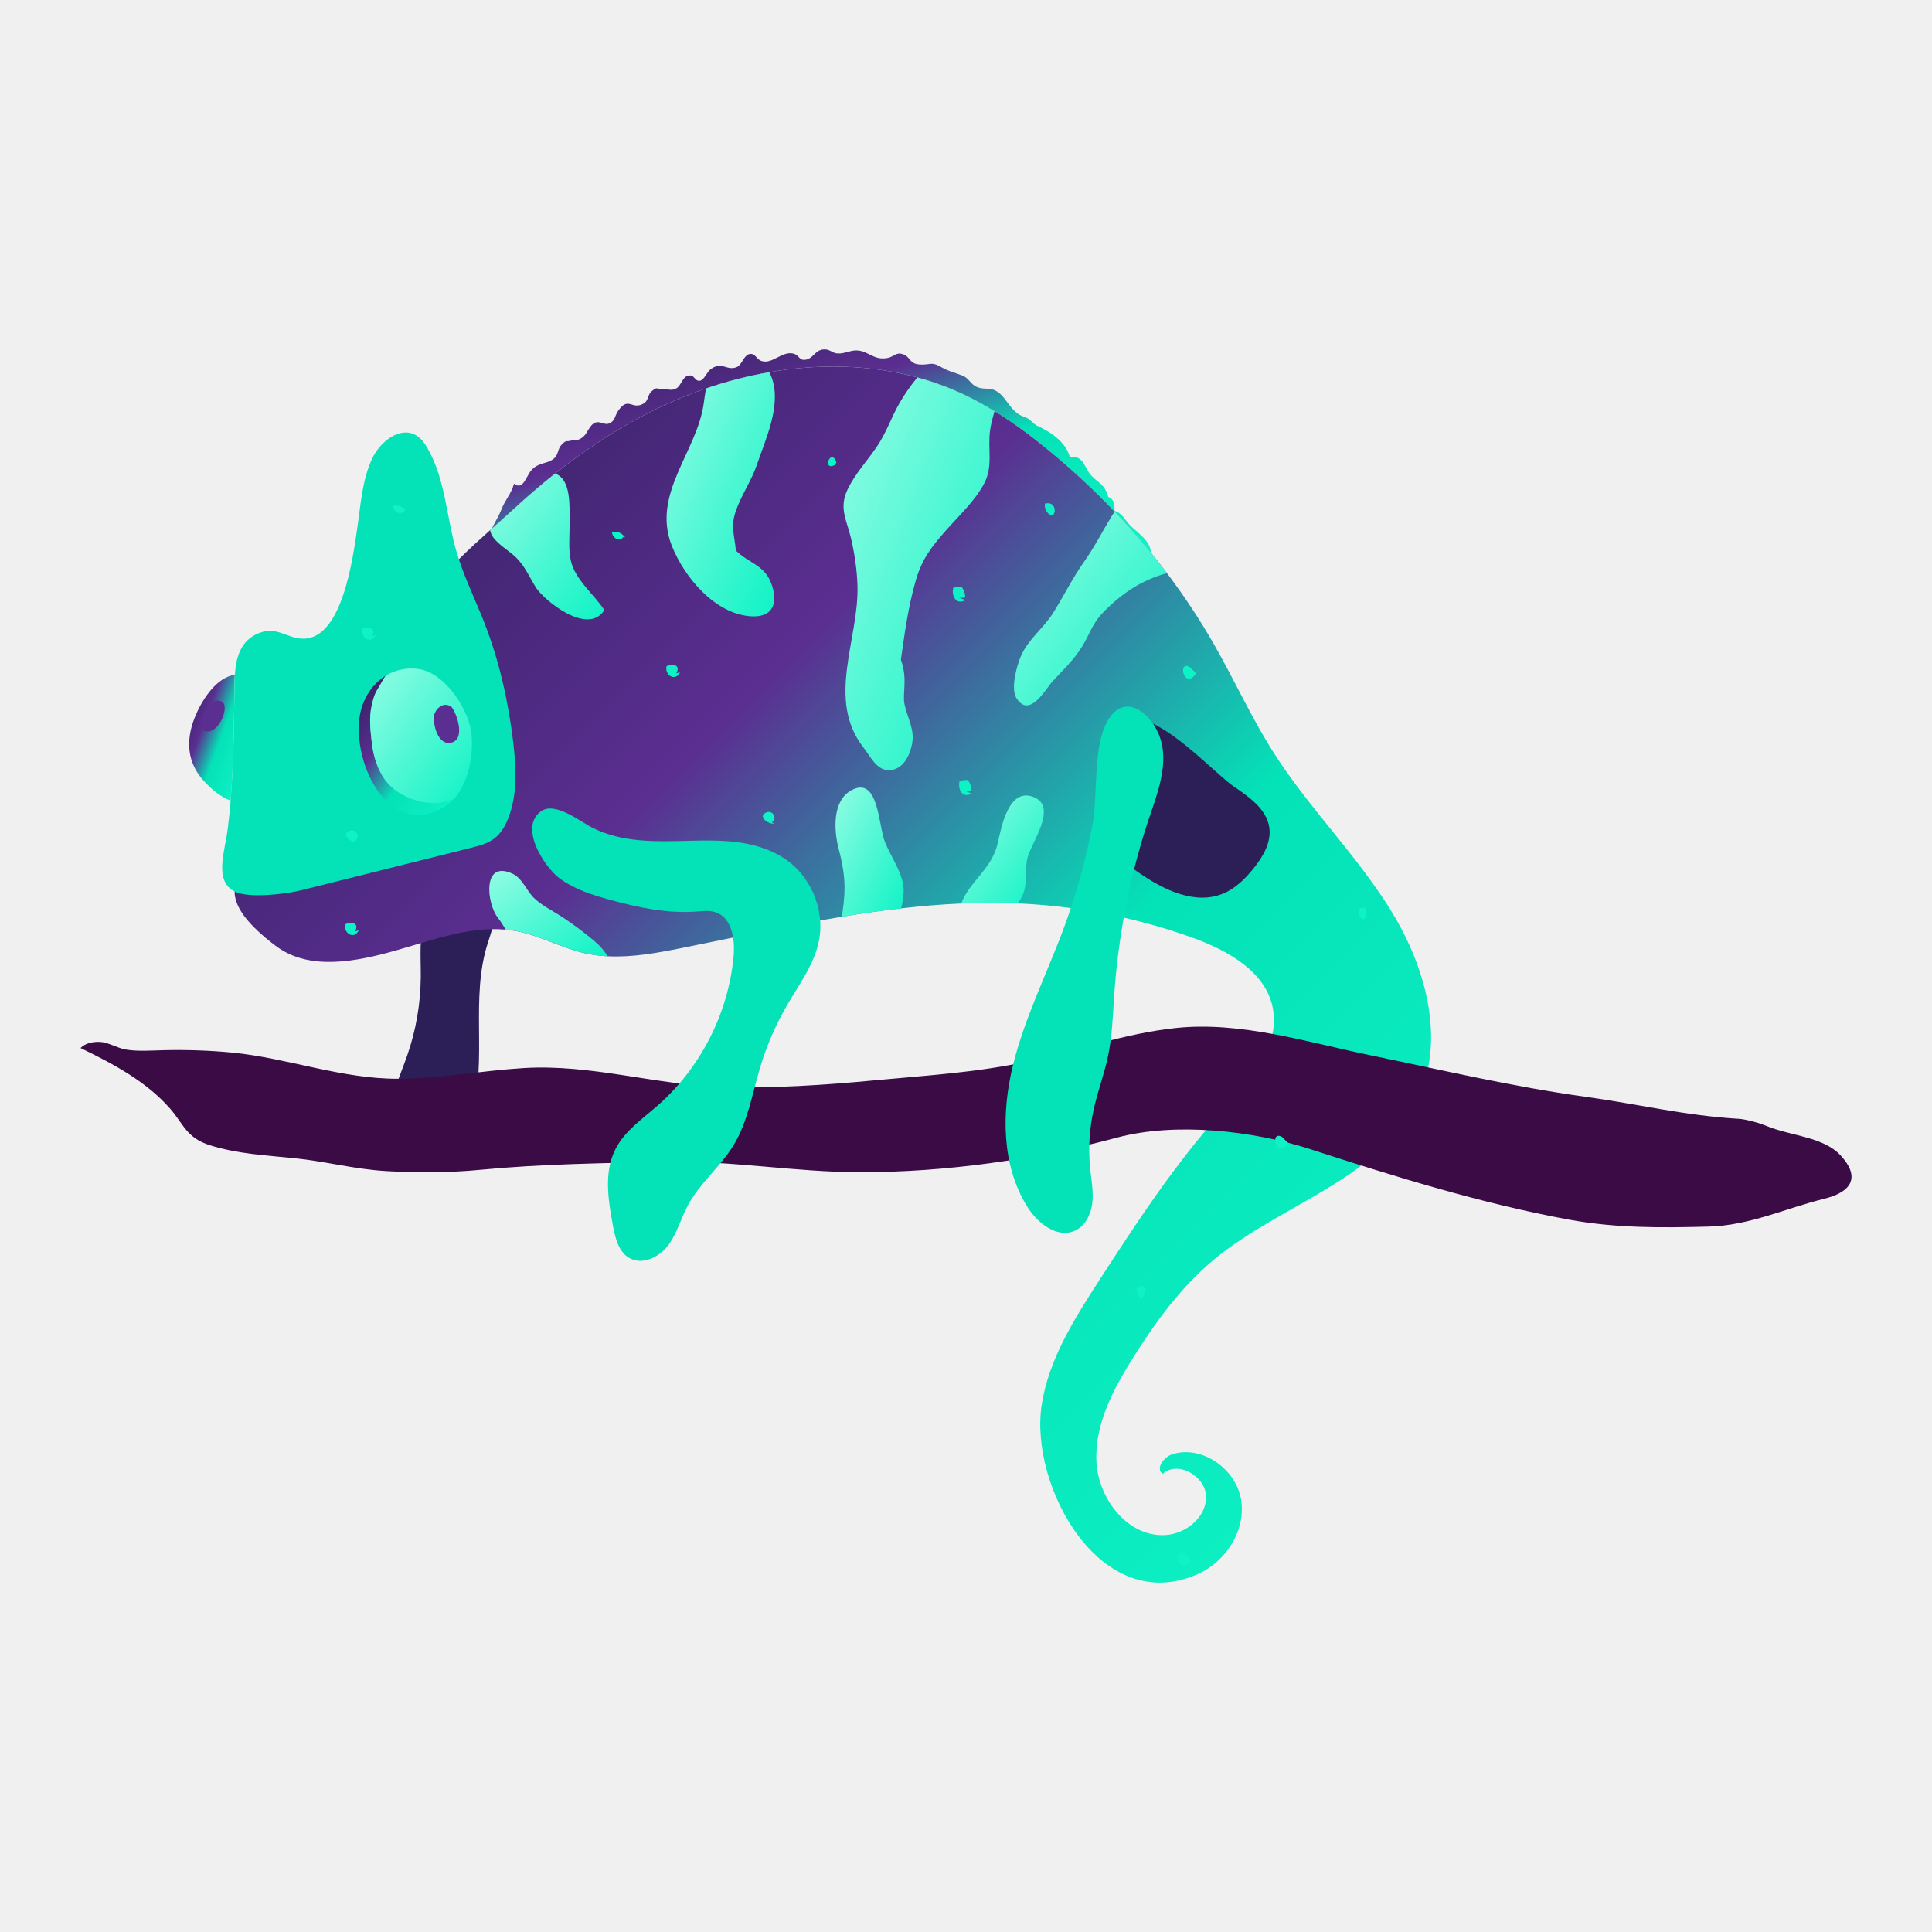
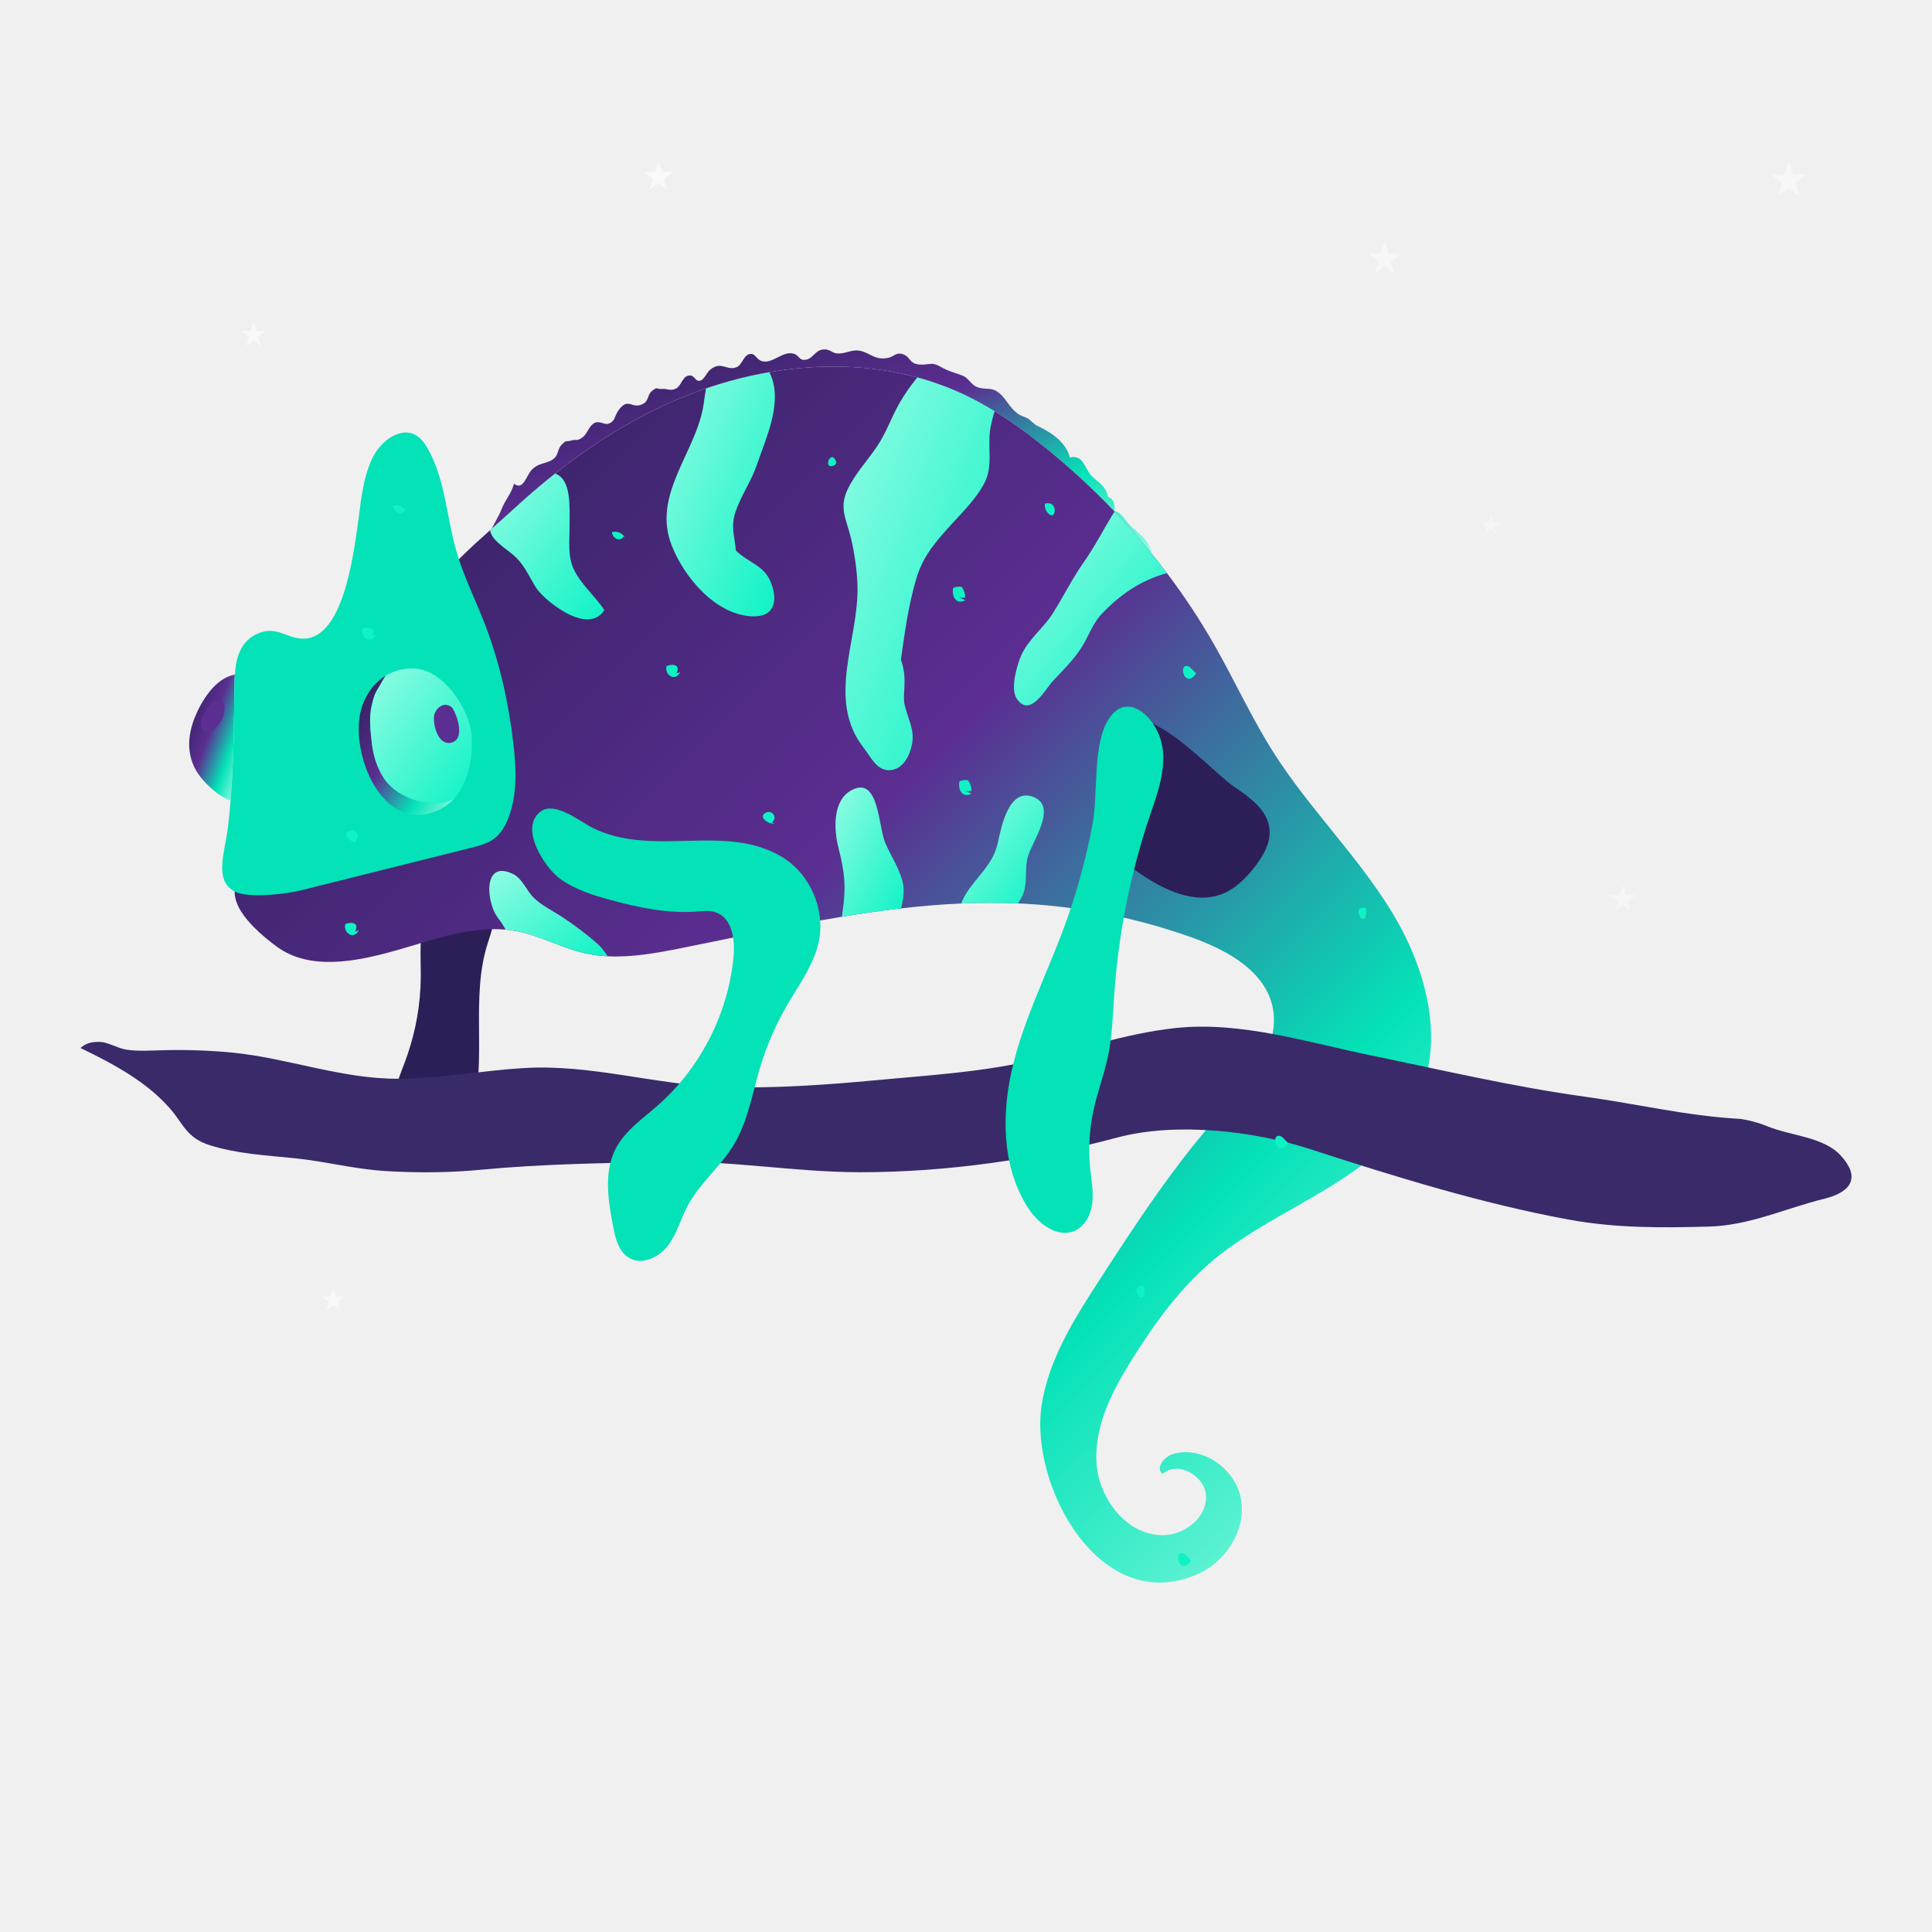
- <svg xmlns="http://www.w3.org/2000/svg" version="1.1" id="Layer_1" x="0px" y="0px" viewBox="0 0 1200 1200" enable-background="new 0 0 1200 1200" xml:space="preserve">
+ <svg xmlns="http://www.w3.org/2000/svg" xmlns:xlink="http://www.w3.org/1999/xlink" version="1.1" id="Layer_1" x="0px" y="0px" viewBox="0 0 1200 1200" enable-background="new 0 0 1200 1200" xml:space="preserve">
  <defs>
    <linearGradient id="auroraGradient" x1="0%" y1="0%" x2="100%" y2="100%">
      <stop offset="0%" style="stop-color:#2C1F58; stop-opacity:1" />
-       <stop offset="35%" style="stop-color:#5B2E91; stop-opacity:1" />
-       <stop offset="60%" style="stop-color:#04E2B7; stop-opacity:1" />
-       <stop offset="100%" style="stop-color:#0EF3C5; stop-opacity:1" />
+       <stop offset="45%" style="stop-color:#5B2E91; stop-opacity:1" />
+       <stop offset="75%" style="stop-color:#04E2B7; stop-opacity:1" />
+       <stop offset="100%" style="stop-color:#92FCE4; stop-opacity:1" />
    </linearGradient>
    <linearGradient id="auroraAccentGradient" x1="100%" y1="100%" x2="0%" y2="0%">
      <stop offset="0%" style="stop-color:#0EF3C5; stop-opacity:1" />
      <stop offset="100%" style="stop-color:#92FCE4; stop-opacity:1" />
    </linearGradient>
+     <symbol id="star" viewBox="0 0 50 50">
+       <path d="M25,0 L31.25,18.75 L50,18.75 L34.375,31.25 L40.625,50 L25,37.5 L9.375,50 L15.625,31.25 L0,18.75 L18.75,18.75 Z" fill="#FFFFFF" />
+     </symbol>
  </defs>
+   <g id="stars" opacity="0.6">
+     <use xlink:href="#star" x="850" y="150" width="20" height="20" opacity="0.8" />
+     <use xlink:href="#star" x="150" y="200" width="15" height="15" opacity="0.9" />
+     <use xlink:href="#star" x="920" y="320" width="12" height="12" opacity="0.6" />
+     <use xlink:href="#star" x="400" y="100" width="18" height="18" opacity="1" />
+     <use xlink:href="#star" x="1000" y="550" width="16" height="16" opacity="0.7" />
+     <use xlink:href="#star" x="200" y="800" width="14" height="14" opacity="0.9" />
+     <use xlink:href="#star" x="1100" y="100" width="22" height="22" opacity="0.8" />
+   </g>
  <g>
    <path fill="url(#auroraGradient)" d="M305.434,328.389c4.898-4.36,9.526-8.452,13.618-12.199c8.302-7.66,16.888-15.036,25.743-22.069   c19.247-15.231,39.824-28.744,61.878-39.614c10.273-5.062,20.935-9.497,31.85-13.215c12.827-4.39,26.012-7.809,39.331-10.109   c30.76-5.346,62.281-4.793,91.921,3.255c9.959,2.703,19.71,6.256,29.147,10.706c6.465,3.061,12.737,6.51,18.829,10.243   c11.617,7.137,22.607,15.35,33.179,23.996c14.574,11.931,28.43,24.742,41.406,38.39c7.959,8.317,15.574,16.963,22.831,25.892   c-1.12-8.466-7.765-11.841-13.439-17.635c-2.971-3.031-4.718-7.346-9.482-8.735c0.164-3.823-0.284-7.406-3.852-8.586   c-2.359-8.242-6.227-8.586-10.661-13.424c-4.375-4.763-4.734-12.946-13.2-11.154c-2.568-10.348-13.245-16.425-20.965-19.994   c-0.582-0.284-3.942-3.404-4.629-3.867c-1.732-1.209-4.763-1.777-6.913-3.405c-4.763-3.554-7.078-8.885-10.751-12.184   c-5.629-5.047-9.273-2.001-14.738-4.42c-3.628-1.598-4.853-5.465-8.705-6.958c-5.301-2.046-8.556-2.583-13.424-5.391   c-6.257-3.613-6.809-0.956-13.499-1.523c-6.077-0.508-5.361-4.584-9.795-6.256c-4.554-1.717-5.57,1.374-9.78,2.21   c-8.825,1.762-12.095-4.674-19.486-4.674c-4.33,0-7.988,2.449-12.364,1.792c-3.061-0.463-4.315-2.927-8.481-2.359   c-4.644,0.642-6.048,5.346-10.034,6.227c-5.017,1.09-4.047-2.777-8.452-3.748c-6.794-1.508-12.946,6.779-19.441,4.674   c-3.733-1.224-3.748-5.137-7.72-4.3c-3.24,0.687-4.584,6.615-7.526,7.959c-6.451,2.912-9.437-4.121-16.769,1.717   c-1.867,1.493-3.852,6.48-6.331,6.839c-3.673,0.523-3.061-4.42-7.72-3.016c-3.001,0.896-4.151,6.227-6.899,7.75   c-3.434,1.926-5.674,0.164-8.481,0.373c-4.674,0.343-2.822-1.822-7.003,1.538c-2.15,1.747-1.896,5.659-4.569,7.347   c-7.6,4.763-9.437-4.674-16.022,4.584c-2.493,3.524-1.717,6.585-6.182,8.138c-2.389,0.836-5.48-2.09-8.646-0.448   c-3.181,1.643-4.285,6.271-6.899,8.496c-3.823,3.225-4.853,1.478-7.152,2.3c-3.524,1.269-3.001-0.911-6.585,2.957   c-1.941,2.09-1.866,5.585-3.867,7.69c-4.046,4.271-9.885,2.568-14.633,7.854c-3.255,3.628-5.122,12.856-10.811,8.407   c-1.717,6.346-5.659,10.214-7.839,16.082C310.287,319.564,307.509,324.193,305.434,328.389z" />
    <path fill="url(#auroraGradient)" d="M126.639,485.1c4.554,4.957,10.467,10.064,16.604,12.17c1.956-24.115,2.076-48.678,2.419-72.704   c0.03-1.822,0.09-3.673,0.224-5.51c-12.244,1.956-21.069,16.828-25.056,26.937C115.365,459.895,116.157,473.722,126.639,485.1z" />
    <path fill="#2C1F58" d="M290.786,699.776c-4.176,11.233-12.802,22.701-24.782,23.022c-13.612,0.364-23.393-14.472-23.592-28.087   c-0.199-13.615,6.082-26.343,10.545-39.207c5.408-15.59,8.256-32.064,8.393-48.565c0.107-12.823-1.345-26.084,3.088-38.117   c4.652-12.63,19.794-24.423,33.143-16.535c16.561,9.786,7.148,25.577,3.739,39.207   C292.445,626.975,303.731,664.955,290.786,699.776z" />
    <path fill="url(#auroraGradient)" d="M146.991,560.536c3.569,10.243,16.261,21.114,25.011,27.505c20.636,15.066,49.559,9.198,74.137,2.24   c22.293-6.301,45.124-14.932,67.881-12.871c2.344,0.209,4.703,0.523,7.048,0.986c14.439,2.807,27.579,10.303,41.914,13.603   c4.778,1.105,9.586,1.717,14.454,1.956h0.015c15.245,0.791,30.76-2.076,45.871-5.092c33.089-6.615,66.283-13.946,99.611-19.456   c12.244-2.031,24.488-3.808,36.777-5.196h0.015c12.408-1.448,24.847-2.494,37.315-3.031c11.692-0.508,23.413-0.552,35.165-0.045   c0.941,0.03,1.896,0.075,2.852,0.119c35.986,1.822,71.718,8.974,105.628,21.174c21.845,7.869,45.602,21.024,49.917,43.84   c4.584,24.309-14.992,45.662-31.521,64.058c-28.998,32.268-52.904,68.702-76.467,105.121   c-15.559,24.07-31.387,49.156-35.657,77.497c-7.541,50.082,36.538,131.565,96.998,104.763c17.62-7.809,30.148-27.475,26.878-46.468   c-3.27-18.993-24.324-33.806-42.69-27.982c-5.375,1.717-10.602,8.914-6.003,12.184c9.542-8.526,26.848,1.478,26.982,14.275   c0.12,12.782-12.617,23.025-25.399,23.742c-23.234,1.314-41.735-22.622-42.735-45.871c-1.001-23.249,10.631-45.05,23.055-64.73   c14.096-22.323,29.909-43.975,50.291-60.788c42.048-34.687,104.001-50.067,126.593-99.671   c16.903-37.091,4.674-81.454-16.604-116.23c-21.278-34.762-50.918-63.759-72.868-98.103   c-13.917-21.741-24.578-45.378-37.375-67.776c-8.795-15.395-18.59-30.177-29.267-44.318c-3.135-4.166-6.346-8.257-9.646-12.304   c-7.257-8.929-14.872-17.575-22.831-25.892c-12.976-13.648-26.833-26.459-41.406-38.39c-10.572-8.646-21.562-16.858-33.179-23.996   c-6.092-3.733-12.364-7.182-18.829-10.243c-9.437-4.45-19.188-8.004-29.147-10.706c-29.64-8.048-61.161-8.601-91.921-3.255   c-13.319,2.3-26.504,5.719-39.331,10.109c-10.915,3.718-21.577,8.153-31.85,13.215c-22.054,10.87-42.631,24.384-61.878,39.614   c-8.855,7.033-17.44,14.409-25.743,22.069c-4.091,3.748-8.72,7.839-13.618,12.199c-0.343,0.299-0.687,0.597-1.03,0.911   c-6.331,5.644-13.021,11.722-19.397,18.053c-13.051,12.961-24.772,27.057-29.311,40.958c-10.228,31.253-14.887,60.161-32.85,88.92   c-16.455,26.34-38.151,49.484-63.729,67.164c-2.508,1.732-11.752,4.345-12.827,7.197c-0.269,0.717-0.418,1.448-0.478,2.18   C145.602,556.027,146.229,558.371,146.991,560.536z" />
    <path fill="#2C1F58" d="M766.404,488.561c9.578,6.553,20.416,14.08,22,25.577c1.251,9.077-3.85,17.785-9.564,24.948   c-5.293,6.635-11.531,12.867-19.398,16.051c-17.253,6.983-36.59-2.373-51.911-12.941c-9.321-6.429-18.73-14.04-22.361-24.766   c-2.045-6.041-2.059-12.555-2.052-18.933c0.008-6.893,0.016-13.786,0.024-20.679c0.005-4.681,0.019-9.43,1.267-13.942   C697.643,416.016,749.242,476.819,766.404,488.561z" />
    <path fill="#04E2B7" d="M145.811,553.772c0.015,0.015,0.03,0.015,0.045,0.03c8.482,4.315,31.745,1.538,40.988-0.776   c35.194-8.795,70.404-17.605,105.613-26.4c5.167-1.299,10.512-2.658,14.723-5.928c4.181-3.24,6.869-8.063,8.735-13.006   c5.525-14.618,4.718-30.819,2.897-46.334c-3.001-25.384-8.601-50.53-17.874-74.346c-5.166-13.275-11.468-26.146-15.932-39.659   c-0.597-1.807-1.165-3.643-1.687-5.48c-6.033-21.144-6.749-44.184-17.665-63.267c-1.792-3.166-3.957-6.271-7.078-8.138   c-9.87-5.928-22.248,3.599-27.221,13.976c-6.451,13.424-7.257,28.729-9.437,43.452c-2.643,17.978-9.138,69.209-33.776,68.791   c-10.094-0.164-16.022-7.854-27.161-3.524c-11.453,4.45-14.38,15.007-15.096,25.892c-0.134,1.837-0.194,3.688-0.224,5.51   c-0.343,24.026-0.463,48.589-2.419,72.704c-0.463,5.719-1.03,11.423-1.732,17.082C139.689,529.179,132.656,547.023,145.811,553.772   z" />
    <path fill="url(#auroraGradient)" d="M275.779,501.316c2.464-1.448,4.614-3.3,6.496-5.435c-13.708,7.227-34.926,0.343-43.497-12.02   c-4.465-6.436-6.988-14.723-7.809-22.264c-0.866-7.809-1.881-15.604-0.075-23.398c1.015-4.375,1.598-6.988,4.181-10.975   c1.523-2.344,2.807-5.39,4.674-7.645c-5.883,3.494-11.184,9.303-14.484,18.112C214.961,465.166,238.33,523.4,275.779,501.316z" />
    <path fill="url(#auroraAccentGradient)" d="M230.968,461.597c0.821,7.541,3.345,15.828,7.809,22.264c8.571,12.364,29.789,19.247,43.497,12.02   c9.198-10.408,11.796-27.729,10.587-39.823c-1.464-14.693-15.036-36.165-30.79-40.122c-6.361-1.553-14.813-0.836-22.323,3.643   c-1.866,2.255-3.151,5.301-4.674,7.645c-2.583,3.987-3.165,6.6-4.181,10.975C229.087,445.993,230.102,453.788,230.968,461.597z" />
    <path fill="#5B2E91" d="M280.67,439.349c3.32,4.518,8.555,20.035-0.563,21.979c-8.156,1.74-11.395-11.559-10.434-17.081   C270.268,440.828,275.238,434.936,280.67,439.349z" />
    <path fill="#5B2E91" d="M138.686,436.476c3,4.161-2.193,17.002-9.108,17.817c-8.163,0.962-3.917-11.03-0.605-15.251   C131.658,435.62,135.279,433.744,138.686,436.476z" />
-     <path fill="#3A0B45" d="M1080.204,694.93c-33.217-1.923-62.967-9.214-95.296-13.676c-45.112-6.227-89.039-16.611-133.573-25.774   c-38.905-8.005-80.672-21.279-121.129-16.957c-31.019,3.314-61.337,13.942-91.428,20.639c-31.627,7.038-63.356,8.802-95.981,11.888   c-29.929,2.831-62.994,5.071-93.437,4.146c-42.268-1.284-81.892-14.331-123.967-11.81c-25.729,1.541-52.147,6.511-77.995,6.642   c-35.033,0.178-68.638-12.811-102.722-16.196c-14.137-1.404-28.823-1.857-42.825-1.547c-7.5,0.166-16.176,0.875-23.672-0.39   c-5.267-0.888-10.93-4.507-15.947-4.735c-4.885-0.221-9.137,0.808-12.231,3.78c21.203,10.251,41.224,21.068,55.848,37.881   c8.045,9.249,10.006,17.925,24.42,22.469c17.014,5.364,34.49,6.276,52.466,8.08c19.466,1.954,37.471,6.876,57.229,8.021   c19.683,1.14,38.985,1.044,58.505-0.819c38.503-3.675,76.356-4.115,115.385-4.963c39.955-0.867,80.371,6.459,120.081,6.482   c53.824,0.032,109.174-7.886,159.896-21.513c36.227-9.734,84.796-4.264,120.143,7.225c51.672,16.795,106.36,33.789,160.531,43.726   c28.995,5.318,57.458,5.132,86.804,4.325c25.597-0.704,47.596-11.337,71.632-17.243c18.05-4.435,22.311-14.026,10.221-27.046   c-10.697-11.521-30.813-11.99-45.787-18.147C1089.905,696.351,1081.805,694.949,1080.204,694.93z" />
+     <path fill="#3A2A69" d="M1080.204,694.93c-33.217-1.923-62.967-9.214-95.296-13.676c-45.112-6.227-89.039-16.611-133.573-25.774   c-38.905-8.005-80.672-21.279-121.129-16.957c-31.019,3.314-61.337,13.942-91.428,20.639c-31.627,7.038-63.356,8.802-95.981,11.888   c-29.929,2.831-62.994,5.071-93.437,4.146c-42.268-1.284-81.892-14.331-123.967-11.81c-25.729,1.541-52.147,6.511-77.995,6.642   c-35.033,0.178-68.638-12.811-102.722-16.196c-14.137-1.404-28.823-1.857-42.825-1.547c-7.5,0.166-16.176,0.875-23.672-0.39   c-5.267-0.888-10.93-4.507-15.947-4.735c-4.885-0.221-9.137,0.808-12.231,3.78c21.203,10.251,41.224,21.068,55.848,37.881   c8.045,9.249,10.006,17.925,24.42,22.469c17.014,5.364,34.49,6.276,52.466,8.08c19.466,1.954,37.471,6.876,57.229,8.021   c19.683,1.14,38.985,1.044,58.505-0.819c38.503-3.675,76.356-4.115,115.385-4.963c39.955-0.867,80.371,6.459,120.081,6.482   c53.824,0.032,109.174-7.886,159.896-21.513c36.227-9.734,84.796-4.264,120.143,7.225c51.672,16.795,106.36,33.789,160.531,43.726   c28.995,5.318,57.458,5.132,86.804,4.325c25.597-0.704,47.596-11.337,71.632-17.243c18.05-4.435,22.311-14.026,10.221-27.046   c-10.697-11.521-30.813-11.99-45.787-18.147C1089.905,696.351,1081.805,694.949,1080.204,694.93z" />
    <path fill="#04E2B7" d="M712.044,513.171c-10.801,33.907-17.523,69.111-19.976,104.611c-0.876,12.677-1.218,25.454-3.792,37.898   c-2.319,11.206-6.416,21.977-8.908,33.146c-2.722,12.202-3.5,24.841-2.216,37.277c0.724,7.018,2.101,14.065,1.295,21.074   c-0.807,7.009-4.314,14.215-10.718,17.174c-10.921,5.045-23.138-4.432-29.533-14.621c-16.163-25.751-16.254-58.78-8.979-88.3   c7.276-29.52,21.165-56.921,31.706-85.439c7.76-20.993,13.711-42.653,17.785-64.66c3.369-18.204-0.232-49.637,10.174-65.125   c10.057-14.968,24.294-4.394,30.282,8.585C727.797,473.501,717.818,495.045,712.044,513.171z" />
    <path fill="#04E2B7" d="M485.815,532.329c17.328,10.51,26.888,32.445,22.79,52.293c-2.98,14.436-12.138,26.665-19.562,39.4   c-7.135,12.24-12.818,25.327-16.892,38.897c-4.918,16.384-7.631,33.784-16.526,48.396c-8.147,13.383-20.993,23.542-28.377,37.36   c-4.35,8.142-6.704,17.387-12.227,24.785c-5.523,7.397-16,12.494-24.043,7.963c-6.714-3.782-8.788-12.302-10.214-19.875   c-3.023-16.063-5.864-33.534,1.636-48.057c5.748-11.13,16.587-18.507,26.004-26.767c26.723-23.439,43.998-57.358,47.242-92.755   c0.971-10.593-1.029-23.917-11.106-27.324c-3.813-1.289-7.962-0.756-11.976-0.46c-18.076,1.331-36.131-2.48-53.615-7.258   c-10.997-3.005-22.12-6.517-31.299-13.278c-9.132-6.726-25.615-31.338-11.773-41.648c8.741-6.51,24.491,6.312,32.084,10.125   C405.477,532.958,450.41,510.855,485.815,532.329z" />
    <path fill="url(#auroraAccentGradient)" d="M631.368,433.704c8.257,12.797,17.948-5.749,22.667-10.826c6.406-6.884,12.812-12.901,17.888-20.994   c4.33-6.899,6.704-14.618,12.423-20.621c11.781-12.364,24.294-20.785,40.465-25.295c-10.064-13.349-20.92-26.101-32.477-38.196   c-0.537,0.732-1.075,1.538-1.598,2.389c-5.973,9.736-10.721,19.307-17.426,28.789c-7.227,10.213-12.767,21.562-19.307,31.924   c-5.958,9.407-15.425,16.261-19.875,26.594C631.592,413.337,627.516,427.716,631.368,433.704z" />
    <path fill="url(#auroraAccentGradient)" d="M536.446,464.494c4.495,5.764,8.168,14.26,16.171,13.872c8.302-0.403,12.423-8.989,13.842-16.007   c1.852-9.273-2.673-15.858-4.629-24.847c-1.463-6.719,2.12-15.843-2.27-27.743c2.404-16.858,4.524-32.925,9.288-49.38   c3.882-13.424,9.915-20.979,19.038-31.327c7.944-9.004,17.575-17.874,23.309-28.55c5.868-10.93,2.105-21.786,3.808-33.537   c0.552-3.763,1.613-7.675,2.747-11.587c-6.092-3.733-12.364-7.182-18.829-10.243c-9.437-4.45-19.188-8.004-29.147-10.706   c-4.554,5.495-8.347,11.214-10.99,15.783c-5.047,8.75-8.183,18.322-13.872,26.803c-5.973,8.929-13.901,17.321-18.53,27.131   c-5.42,11.498-0.493,18.829,2.18,30.103c2.21,9.377,3.718,19.695,4.032,29.237C533.683,397.091,512.853,434.287,536.446,464.494z" />
    <path fill="url(#auroraAccentGradient)" d="M417.274,338.961c7.809,19.695,26.907,42.496,49.35,43.84c14.305,0.851,16.933-9.392,12.095-21.263   c-4.33-10.661-13.887-11.901-21.666-19.591c-0.747-9.153-3.33-14.648-0.179-24.085c3.39-10.109,9.81-19.053,13.26-29.237   c5.346-15.708,15.051-36.165,9.497-53.203c-0.433-1.314-1.03-2.748-1.777-4.241c-13.319,2.3-26.504,5.719-39.331,10.109   c-0.612,3.39-1.06,6.689-1.478,9.631C432.803,280.771,404.582,306.917,417.274,338.961z" />
    <path fill="url(#auroraAccentGradient)" d="M304.403,329.3c0.164,0.911,0.448,1.792,0.851,2.628c2.733,5.674,11.124,10.094,15.559,14.603   c5.555,5.659,7.989,11.946,12.17,18.546c4.793,7.541,31.999,30.103,42.392,13.872c-5.853-8.944-14.857-16.082-19.277-26.026   c-3.509-7.929-2.315-17.426-2.315-26.355c0-12.408,1.165-28.699-8.989-32.447c-8.855,7.033-17.44,14.409-25.743,22.069   C314.677,320.207,309.674,324.611,304.403,329.3z" />
    <path fill="url(#auroraAccentGradient)" d="M597.039,561.178c11.692-0.508,23.413-0.552,35.165-0.045c1.165-1.613,2.15-3.255,2.882-4.913   c3.598-8.093,1.015-15.962,3.3-24.085c2.494-8.899,18.097-30.342,4.45-36.688c-16.395-7.6-20.994,18.934-23.159,28.4   c-3.091,13.513-13.065,20.531-19.845,31.566C598.906,556.923,597.875,558.953,597.039,561.178z" />
    <path fill="url(#auroraAccentGradient)" d="M520.842,526.894c3.897,15.066,4.748,24.324,2.494,39.331c-0.164,1.075-0.299,2.135-0.403,3.181   c12.244-2.031,24.488-3.808,36.777-5.196h0.015c1.314-5.316,2.001-10.676,1.224-14.962c-1.613-8.84-7.765-17.739-11.199-25.996   c-4.285-10.333-3.823-41.78-21.009-32.358C516.9,497.374,517.93,515.681,520.842,526.894z" />
    <path fill="url(#auroraAccentGradient)" d="M309.256,570.078c1.777,2.255,3.33,4.733,4.763,7.332c2.344,0.209,4.703,0.523,7.048,0.986   c14.439,2.807,27.579,10.303,41.914,13.603c4.778,1.105,9.586,1.717,14.454,1.956c-1.866-2.942-3.927-5.599-6.271-7.69   c-6.794-6.062-14.753-11.96-22.413-16.992c-5.749-3.763-12.214-6.779-17.142-11.572c-4.554-4.42-7.182-12.185-13.245-15.007   C299.401,533.853,302.193,561.103,309.256,570.078z" />
    <path fill="#0EF3C5" d="M848.565,567.764c-1.222,9.584-10.038-5.986-0.116-3.737C848.582,565.165,848.748,566.593,848.565,567.764" />
    <path fill="#0EF3C5" d="M710.839,802.84c-1.222,9.584-10.038-5.986-0.117-3.737C710.855,800.241,711.022,801.669,710.839,802.84" />
    <path fill="#0EF3C5" d="M742.982,418.252c-7.481,10.887-11.973-8.598-3.853-3.853" />
    <path fill="#0EF3C5" d="M800.222,710.079c-7.481,10.887-11.973-8.598-3.853-3.853" />
    <path fill="#0EF3C5" d="M739.899,969.289c-7.481,10.887-11.973-8.598-3.853-3.853L739.899,969.289z" />
    <path fill="#0EF3C5" d="M599.636,372.782c-5.908,3.207-8.706-2.764-7.593-7.593c1.308-0.704,3.659-1.019,5.147-0.75   c1.556,1.873,2.38,4.426,2.271,6.685c-1.217,0.223-2.443,0.262-3.678,0.117" />
    <path fill="#0EF3C5" d="M603.552,492.916c-5.908,3.207-8.706-2.764-7.593-7.593c1.308-0.704,3.659-1.019,5.147-0.75   c1.556,1.873,2.38,4.426,2.271,6.685c-1.217,0.223-2.443,0.262-3.678,0.117" />
    <path fill="#0EF3C5" d="M422.379,417.481c-2.774,6.133-9.717,1.967-8.361-3.737c3.966-1.693,8.94-0.795,6.049,4.508" />
    <path fill="#0EF3C5" d="M233.356,394.361c-2.774,6.133-9.717,1.967-8.361-3.737c3.966-1.693,8.94-0.795,6.049,4.508" />
    <path fill="#0EF3C5" d="M222.824,577.761c-2.774,6.133-9.717,1.967-8.361-3.737c3.966-1.693,8.94-0.795,6.049,4.508" />
    <path fill="#0EF3C5" d="M480.951,511.504c-3.864,0.658-10.634-4.56-4.953-6.877c3.999-1.631,7.148,3.667,3.411,6.106" />
    <path fill="#0EF3C5" d="M222.06,523.005c-3.864,0.658-10.634-4.56-4.953-6.877c3.999-1.631,7.148,3.667,3.411,6.106" />
    <path fill="#0EF3C5" d="M518.714,288.778c-8.606,4.308-2.486-11.331,0.771-1.541" />
    <path fill="#0EF3C5" d="M655.125,317.293c-0.758,6.645-7.171,0.027-6.049-4.508C652.625,311.9,655.076,313.526,655.125,317.293" />
    <path fill="#0EF3C5" d="M387.699,332.707c-1.814,3.978-7.093,2.429-7.63-2.196c3.453-0.877,6.641,0.665,8.401,3.737" />
    <path fill="#0EF3C5" d="M251.779,316.409c-1.814,3.978-7.093,2.429-7.63-2.196c3.453-0.877,6.641,0.665,8.401,3.737" />
  </g>
</svg>
